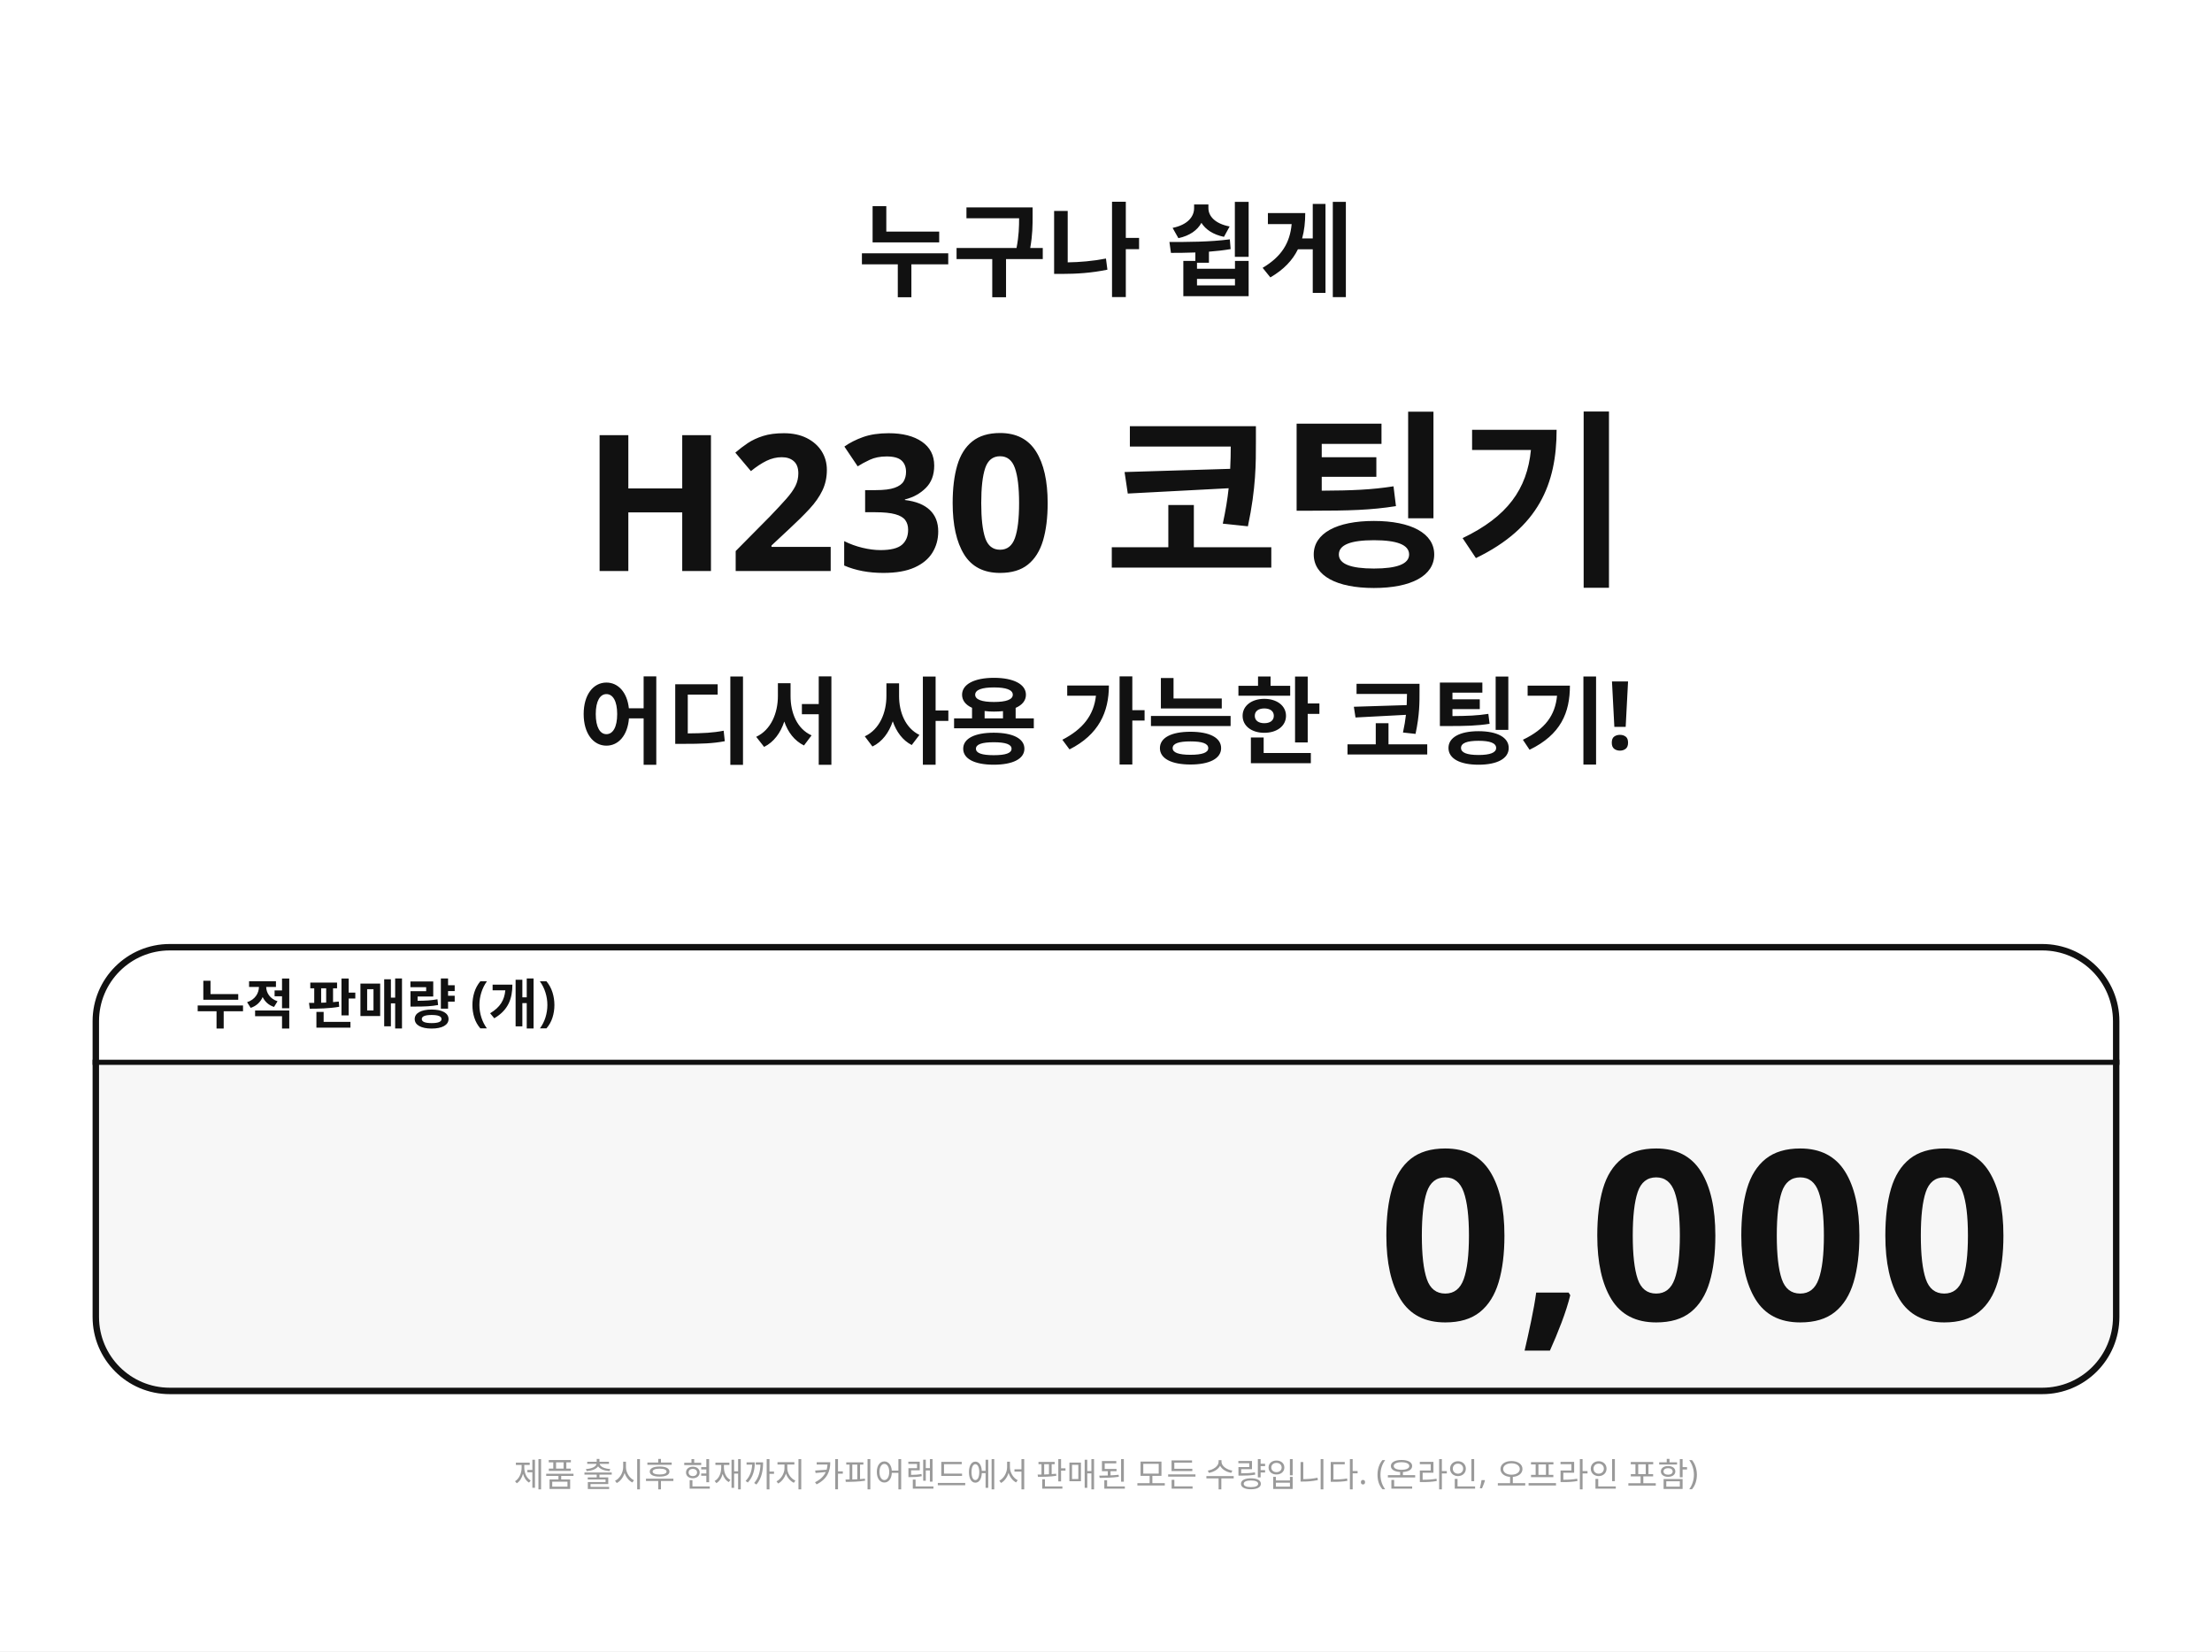
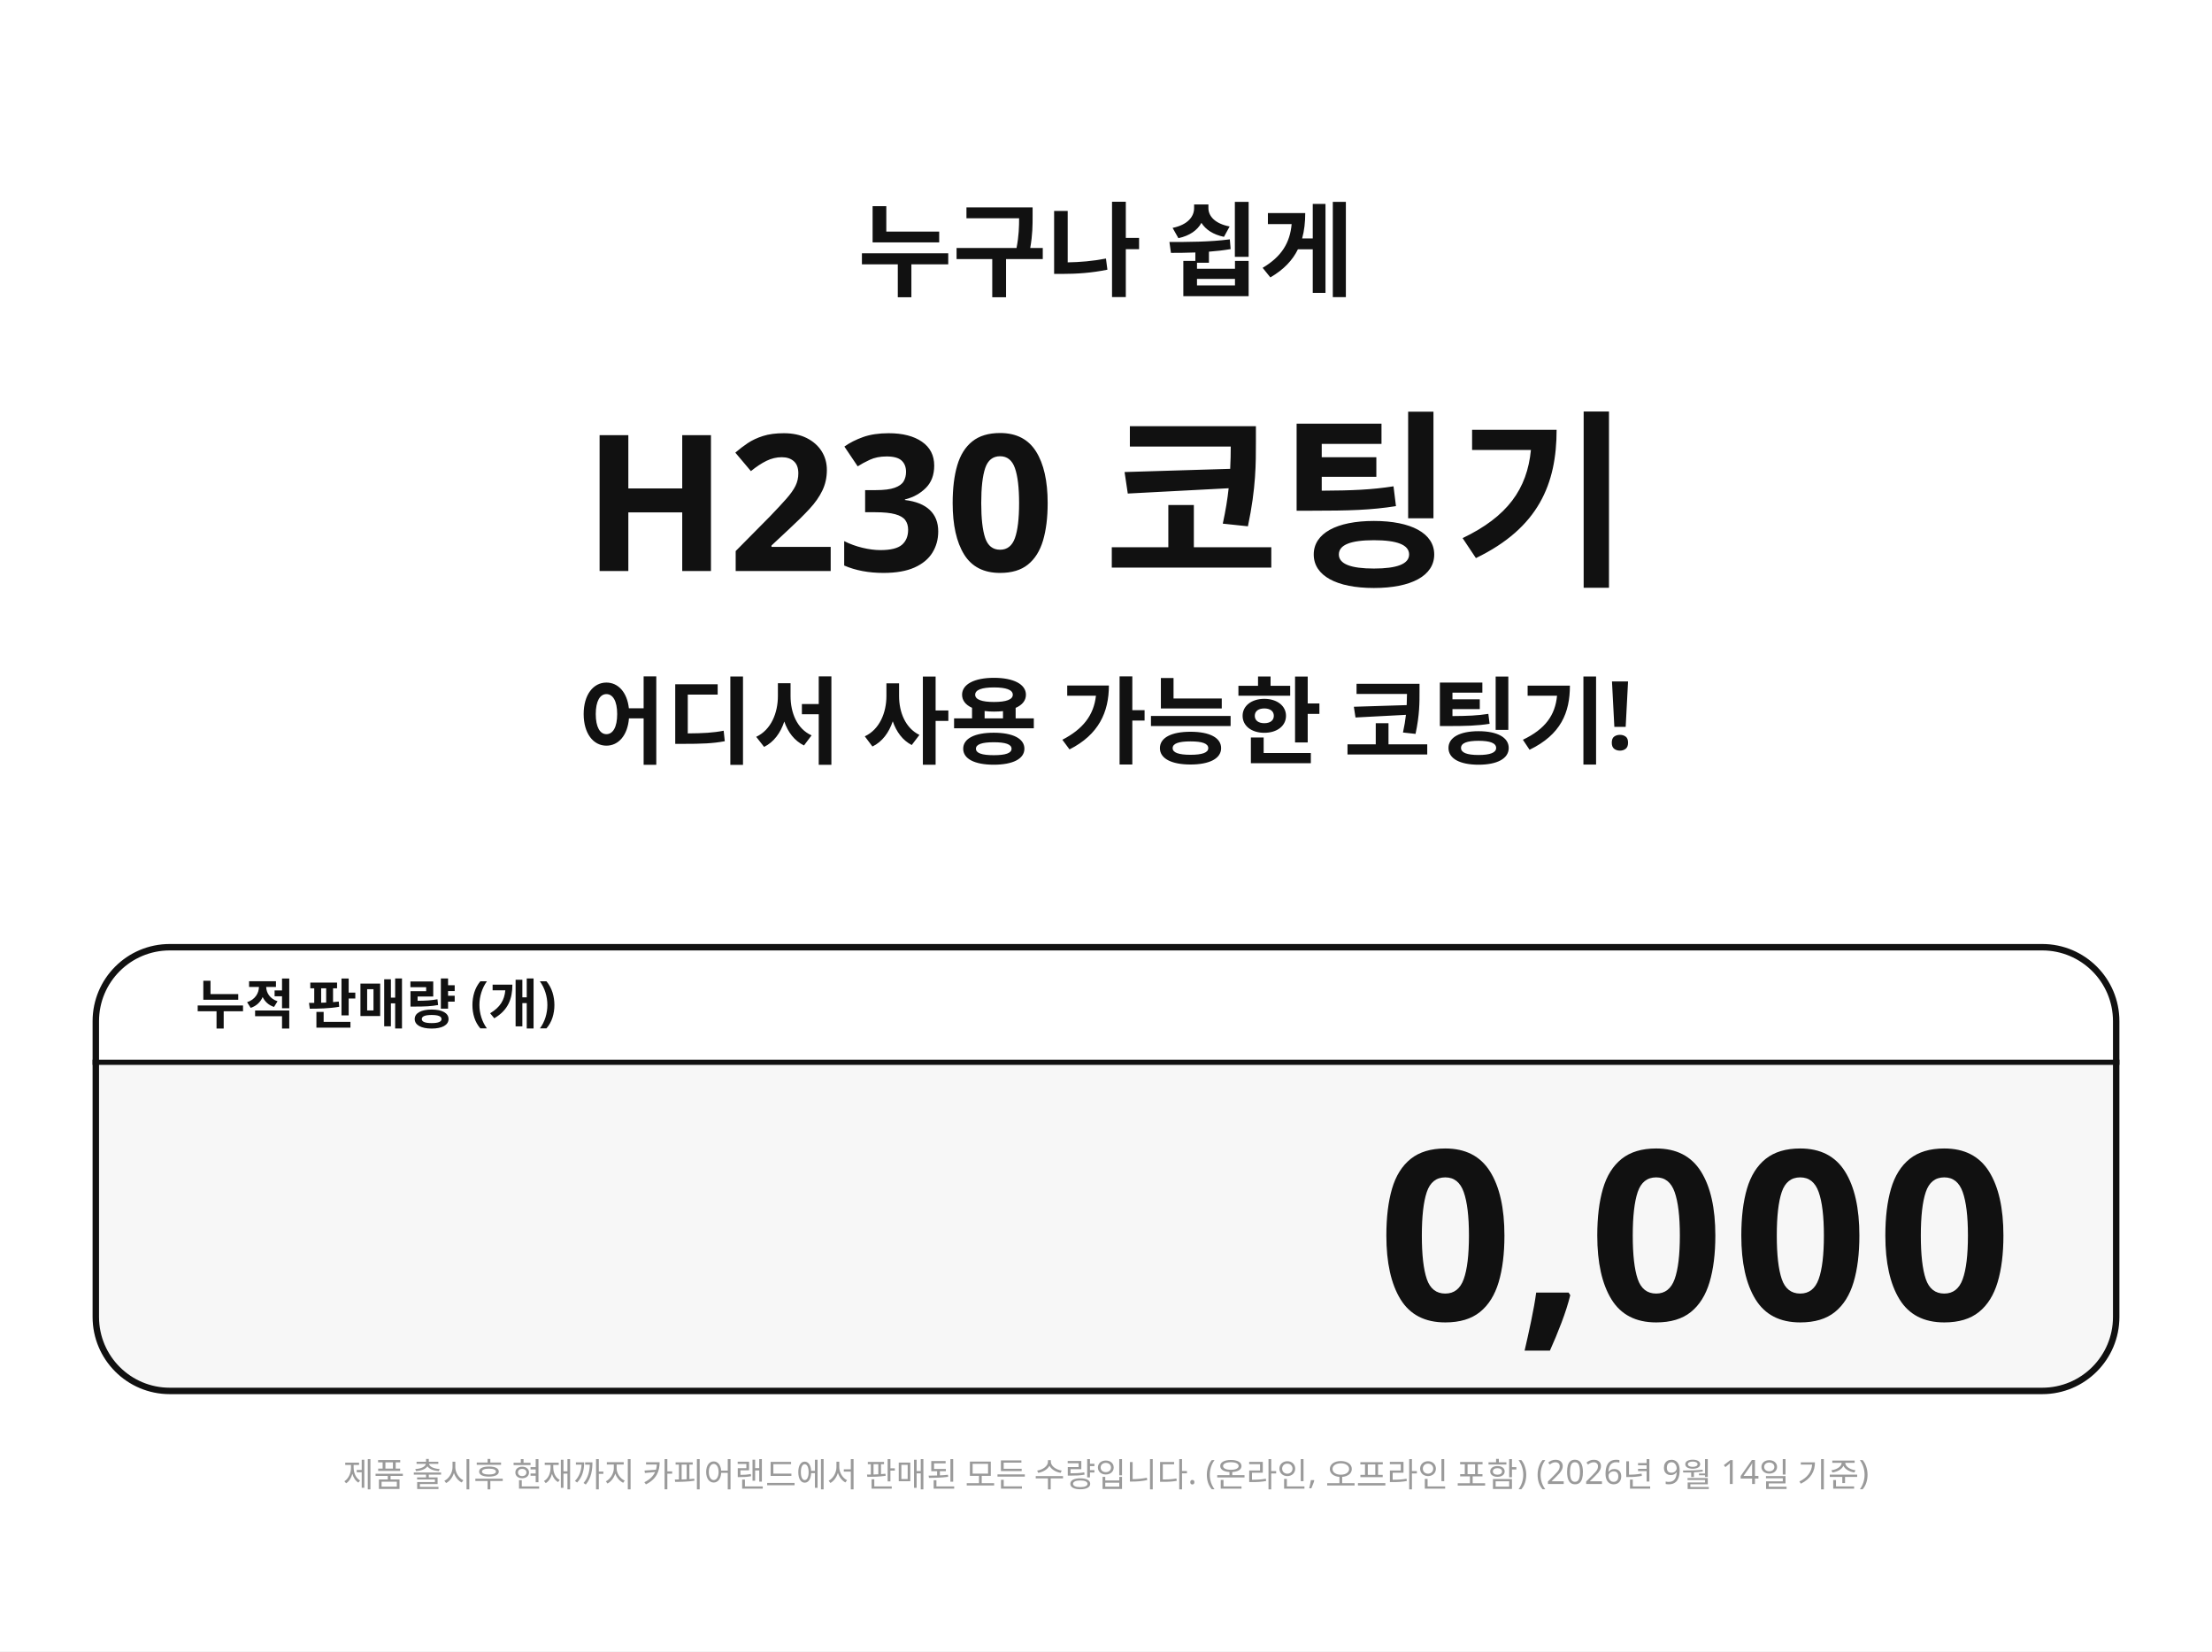
<svg xmlns="http://www.w3.org/2000/svg" width="860" height="642" viewBox="0 0 860 642" role="img">
  <defs>
    <clipPath id="odo-cell">
      <rect x="-32.0" y="-55.0" width="64" height="110" />
    </clipPath>
    <clipPath id="box-clip">
      <rect x="36" y="367" width="788" height="175" rx="30" ry="30" />
    </clipPath>
    <g id="odo">
      <text x="0" y="0" text-anchor="middle" dominant-baseline="central" font-family="'Pretendard','Malgun Gothic','Apple SD Gothic Neo',sans-serif" font-weight="900" font-size="92" fill="#111111">0</text>
      <text x="0" y="110" text-anchor="middle" dominant-baseline="central" font-family="'Pretendard','Malgun Gothic','Apple SD Gothic Neo',sans-serif" font-weight="900" font-size="92" fill="#111111">1</text>
      <text x="0" y="220" text-anchor="middle" dominant-baseline="central" font-family="'Pretendard','Malgun Gothic','Apple SD Gothic Neo',sans-serif" font-weight="900" font-size="92" fill="#111111">2</text>
      <text x="0" y="330" text-anchor="middle" dominant-baseline="central" font-family="'Pretendard','Malgun Gothic','Apple SD Gothic Neo',sans-serif" font-weight="900" font-size="92" fill="#111111">3</text>
      <text x="0" y="440" text-anchor="middle" dominant-baseline="central" font-family="'Pretendard','Malgun Gothic','Apple SD Gothic Neo',sans-serif" font-weight="900" font-size="92" fill="#111111">4</text>
      <text x="0" y="550" text-anchor="middle" dominant-baseline="central" font-family="'Pretendard','Malgun Gothic','Apple SD Gothic Neo',sans-serif" font-weight="900" font-size="92" fill="#111111">5</text>
      <text x="0" y="660" text-anchor="middle" dominant-baseline="central" font-family="'Pretendard','Malgun Gothic','Apple SD Gothic Neo',sans-serif" font-weight="900" font-size="92" fill="#111111">6</text>
      <text x="0" y="770" text-anchor="middle" dominant-baseline="central" font-family="'Pretendard','Malgun Gothic','Apple SD Gothic Neo',sans-serif" font-weight="900" font-size="92" fill="#111111">7</text>
      <text x="0" y="880" text-anchor="middle" dominant-baseline="central" font-family="'Pretendard','Malgun Gothic','Apple SD Gothic Neo',sans-serif" font-weight="900" font-size="92" fill="#111111">8</text>
      <text x="0" y="990" text-anchor="middle" dominant-baseline="central" font-family="'Pretendard','Malgun Gothic','Apple SD Gothic Neo',sans-serif" font-weight="900" font-size="92" fill="#111111">9</text>
      <text x="0" y="1100" text-anchor="middle" dominant-baseline="central" font-family="'Pretendard','Malgun Gothic','Apple SD Gothic Neo',sans-serif" font-weight="900" font-size="92" fill="#111111">0</text>
      <text x="0" y="1210" text-anchor="middle" dominant-baseline="central" font-family="'Pretendard','Malgun Gothic','Apple SD Gothic Neo',sans-serif" font-weight="900" font-size="92" fill="#111111">1</text>
      <text x="0" y="1320" text-anchor="middle" dominant-baseline="central" font-family="'Pretendard','Malgun Gothic','Apple SD Gothic Neo',sans-serif" font-weight="900" font-size="92" fill="#111111">2</text>
      <text x="0" y="1430" text-anchor="middle" dominant-baseline="central" font-family="'Pretendard','Malgun Gothic','Apple SD Gothic Neo',sans-serif" font-weight="900" font-size="92" fill="#111111">3</text>
      <text x="0" y="1540" text-anchor="middle" dominant-baseline="central" font-family="'Pretendard','Malgun Gothic','Apple SD Gothic Neo',sans-serif" font-weight="900" font-size="92" fill="#111111">4</text>
      <text x="0" y="1650" text-anchor="middle" dominant-baseline="central" font-family="'Pretendard','Malgun Gothic','Apple SD Gothic Neo',sans-serif" font-weight="900" font-size="92" fill="#111111">5</text>
      <text x="0" y="1760" text-anchor="middle" dominant-baseline="central" font-family="'Pretendard','Malgun Gothic','Apple SD Gothic Neo',sans-serif" font-weight="900" font-size="92" fill="#111111">6</text>
      <text x="0" y="1870" text-anchor="middle" dominant-baseline="central" font-family="'Pretendard','Malgun Gothic','Apple SD Gothic Neo',sans-serif" font-weight="900" font-size="92" fill="#111111">7</text>
      <text x="0" y="1980" text-anchor="middle" dominant-baseline="central" font-family="'Pretendard','Malgun Gothic','Apple SD Gothic Neo',sans-serif" font-weight="900" font-size="92" fill="#111111">8</text>
      <text x="0" y="2090" text-anchor="middle" dominant-baseline="central" font-family="'Pretendard','Malgun Gothic','Apple SD Gothic Neo',sans-serif" font-weight="900" font-size="92" fill="#111111">9</text>
      <text x="0" y="2200" text-anchor="middle" dominant-baseline="central" font-family="'Pretendard','Malgun Gothic','Apple SD Gothic Neo',sans-serif" font-weight="900" font-size="92" fill="#111111">0</text>
      <text x="0" y="2310" text-anchor="middle" dominant-baseline="central" font-family="'Pretendard','Malgun Gothic','Apple SD Gothic Neo',sans-serif" font-weight="900" font-size="92" fill="#111111">1</text>
      <text x="0" y="2420" text-anchor="middle" dominant-baseline="central" font-family="'Pretendard','Malgun Gothic','Apple SD Gothic Neo',sans-serif" font-weight="900" font-size="92" fill="#111111">2</text>
      <text x="0" y="2530" text-anchor="middle" dominant-baseline="central" font-family="'Pretendard','Malgun Gothic','Apple SD Gothic Neo',sans-serif" font-weight="900" font-size="92" fill="#111111">3</text>
      <text x="0" y="2640" text-anchor="middle" dominant-baseline="central" font-family="'Pretendard','Malgun Gothic','Apple SD Gothic Neo',sans-serif" font-weight="900" font-size="92" fill="#111111">4</text>
      <text x="0" y="2750" text-anchor="middle" dominant-baseline="central" font-family="'Pretendard','Malgun Gothic','Apple SD Gothic Neo',sans-serif" font-weight="900" font-size="92" fill="#111111">5</text>
      <text x="0" y="2860" text-anchor="middle" dominant-baseline="central" font-family="'Pretendard','Malgun Gothic','Apple SD Gothic Neo',sans-serif" font-weight="900" font-size="92" fill="#111111">6</text>
      <text x="0" y="2970" text-anchor="middle" dominant-baseline="central" font-family="'Pretendard','Malgun Gothic','Apple SD Gothic Neo',sans-serif" font-weight="900" font-size="92" fill="#111111">7</text>
      <text x="0" y="3080" text-anchor="middle" dominant-baseline="central" font-family="'Pretendard','Malgun Gothic','Apple SD Gothic Neo',sans-serif" font-weight="900" font-size="92" fill="#111111">8</text>
      <text x="0" y="3190" text-anchor="middle" dominant-baseline="central" font-family="'Pretendard','Malgun Gothic','Apple SD Gothic Neo',sans-serif" font-weight="900" font-size="92" fill="#111111">9</text>
      <text x="0" y="3300" text-anchor="middle" dominant-baseline="central" font-family="'Pretendard','Malgun Gothic','Apple SD Gothic Neo',sans-serif" font-weight="900" font-size="92" fill="#111111">0</text>
      <text x="0" y="3410" text-anchor="middle" dominant-baseline="central" font-family="'Pretendard','Malgun Gothic','Apple SD Gothic Neo',sans-serif" font-weight="900" font-size="92" fill="#111111">1</text>
      <text x="0" y="3520" text-anchor="middle" dominant-baseline="central" font-family="'Pretendard','Malgun Gothic','Apple SD Gothic Neo',sans-serif" font-weight="900" font-size="92" fill="#111111">2</text>
      <text x="0" y="3630" text-anchor="middle" dominant-baseline="central" font-family="'Pretendard','Malgun Gothic','Apple SD Gothic Neo',sans-serif" font-weight="900" font-size="92" fill="#111111">3</text>
      <text x="0" y="3740" text-anchor="middle" dominant-baseline="central" font-family="'Pretendard','Malgun Gothic','Apple SD Gothic Neo',sans-serif" font-weight="900" font-size="92" fill="#111111">4</text>
      <text x="0" y="3850" text-anchor="middle" dominant-baseline="central" font-family="'Pretendard','Malgun Gothic','Apple SD Gothic Neo',sans-serif" font-weight="900" font-size="92" fill="#111111">5</text>
      <text x="0" y="3960" text-anchor="middle" dominant-baseline="central" font-family="'Pretendard','Malgun Gothic','Apple SD Gothic Neo',sans-serif" font-weight="900" font-size="92" fill="#111111">6</text>
      <text x="0" y="4070" text-anchor="middle" dominant-baseline="central" font-family="'Pretendard','Malgun Gothic','Apple SD Gothic Neo',sans-serif" font-weight="900" font-size="92" fill="#111111">7</text>
      <text x="0" y="4180" text-anchor="middle" dominant-baseline="central" font-family="'Pretendard','Malgun Gothic','Apple SD Gothic Neo',sans-serif" font-weight="900" font-size="92" fill="#111111">8</text>
      <text x="0" y="4290" text-anchor="middle" dominant-baseline="central" font-family="'Pretendard','Malgun Gothic','Apple SD Gothic Neo',sans-serif" font-weight="900" font-size="92" fill="#111111">9</text>
      <text x="0" y="4400" text-anchor="middle" dominant-baseline="central" font-family="'Pretendard','Malgun Gothic','Apple SD Gothic Neo',sans-serif" font-weight="900" font-size="92" fill="#111111">0</text>
      <text x="0" y="4510" text-anchor="middle" dominant-baseline="central" font-family="'Pretendard','Malgun Gothic','Apple SD Gothic Neo',sans-serif" font-weight="900" font-size="92" fill="#111111">1</text>
      <text x="0" y="4620" text-anchor="middle" dominant-baseline="central" font-family="'Pretendard','Malgun Gothic','Apple SD Gothic Neo',sans-serif" font-weight="900" font-size="92" fill="#111111">2</text>
      <text x="0" y="4730" text-anchor="middle" dominant-baseline="central" font-family="'Pretendard','Malgun Gothic','Apple SD Gothic Neo',sans-serif" font-weight="900" font-size="92" fill="#111111">3</text>
      <text x="0" y="4840" text-anchor="middle" dominant-baseline="central" font-family="'Pretendard','Malgun Gothic','Apple SD Gothic Neo',sans-serif" font-weight="900" font-size="92" fill="#111111">4</text>
      <text x="0" y="4950" text-anchor="middle" dominant-baseline="central" font-family="'Pretendard','Malgun Gothic','Apple SD Gothic Neo',sans-serif" font-weight="900" font-size="92" fill="#111111">5</text>
      <text x="0" y="5060" text-anchor="middle" dominant-baseline="central" font-family="'Pretendard','Malgun Gothic','Apple SD Gothic Neo',sans-serif" font-weight="900" font-size="92" fill="#111111">6</text>
      <text x="0" y="5170" text-anchor="middle" dominant-baseline="central" font-family="'Pretendard','Malgun Gothic','Apple SD Gothic Neo',sans-serif" font-weight="900" font-size="92" fill="#111111">7</text>
      <text x="0" y="5280" text-anchor="middle" dominant-baseline="central" font-family="'Pretendard','Malgun Gothic','Apple SD Gothic Neo',sans-serif" font-weight="900" font-size="92" fill="#111111">8</text>
      <text x="0" y="5390" text-anchor="middle" dominant-baseline="central" font-family="'Pretendard','Malgun Gothic','Apple SD Gothic Neo',sans-serif" font-weight="900" font-size="92" fill="#111111">9</text>
      <text x="0" y="5500" text-anchor="middle" dominant-baseline="central" font-family="'Pretendard','Malgun Gothic','Apple SD Gothic Neo',sans-serif" font-weight="900" font-size="92" fill="#111111">0</text>
      <text x="0" y="5610" text-anchor="middle" dominant-baseline="central" font-family="'Pretendard','Malgun Gothic','Apple SD Gothic Neo',sans-serif" font-weight="900" font-size="92" fill="#111111">1</text>
      <text x="0" y="5720" text-anchor="middle" dominant-baseline="central" font-family="'Pretendard','Malgun Gothic','Apple SD Gothic Neo',sans-serif" font-weight="900" font-size="92" fill="#111111">2</text>
      <text x="0" y="5830" text-anchor="middle" dominant-baseline="central" font-family="'Pretendard','Malgun Gothic','Apple SD Gothic Neo',sans-serif" font-weight="900" font-size="92" fill="#111111">3</text>
      <text x="0" y="5940" text-anchor="middle" dominant-baseline="central" font-family="'Pretendard','Malgun Gothic','Apple SD Gothic Neo',sans-serif" font-weight="900" font-size="92" fill="#111111">4</text>
      <text x="0" y="6050" text-anchor="middle" dominant-baseline="central" font-family="'Pretendard','Malgun Gothic','Apple SD Gothic Neo',sans-serif" font-weight="900" font-size="92" fill="#111111">5</text>
      <text x="0" y="6160" text-anchor="middle" dominant-baseline="central" font-family="'Pretendard','Malgun Gothic','Apple SD Gothic Neo',sans-serif" font-weight="900" font-size="92" fill="#111111">6</text>
      <text x="0" y="6270" text-anchor="middle" dominant-baseline="central" font-family="'Pretendard','Malgun Gothic','Apple SD Gothic Neo',sans-serif" font-weight="900" font-size="92" fill="#111111">7</text>
      <text x="0" y="6380" text-anchor="middle" dominant-baseline="central" font-family="'Pretendard','Malgun Gothic','Apple SD Gothic Neo',sans-serif" font-weight="900" font-size="92" fill="#111111">8</text>
      <text x="0" y="6490" text-anchor="middle" dominant-baseline="central" font-family="'Pretendard','Malgun Gothic','Apple SD Gothic Neo',sans-serif" font-weight="900" font-size="92" fill="#111111">9</text>
    </g>
  </defs>
  <rect x="0" y="0" width="860" height="642" fill="#ffffff" />
  <text x="430.0" y="112" text-anchor="middle" font-family="'Pretendard','Malgun Gothic','Apple SD Gothic Neo',sans-serif" font-weight="800" font-size="40" fill="#111111">누구나 쉽게</text>
  <text x="430.0" y="222" text-anchor="middle" font-family="'Pretendard','Malgun Gothic','Apple SD Gothic Neo',sans-serif" font-weight="800" font-size="74" fill="#111111">H230 코팅기</text>
  <text x="430.0" y="294" text-anchor="middle" font-family="'Pretendard','Malgun Gothic','Apple SD Gothic Neo',sans-serif" font-weight="700" font-size="37" fill="#111111">어디서 사용 가능한 코팅기!</text>
  <g clip-path="url(#box-clip)">
    <rect x="36" y="367" width="788" height="175" fill="#F7F7F7" />
    <rect x="36" y="367" width="788" height="46" fill="#ffffff" />
    <line x1="36" y1="413" x2="824" y2="413" stroke="#111111" stroke-width="2" />
  </g>
  <rect x="37.25" y="368.25" width="785.5" height="172.5" rx="28.75" ry="28.75" fill="none" stroke="#111111" stroke-width="2.5" />
  <text x="76" y="398" font-family="'Pretendard','Malgun Gothic','Apple SD Gothic Neo',sans-serif" font-weight="700" font-size="21" fill="#111111">누적 판매량 (개)</text>
  <g transform="translate(562.00,477.50) scale(1)">
    <g clip-path="url(#odo-cell)">
      <use href="#odo">
        <animateTransform attributeName="transform" type="translate" calcMode="spline" keyTimes="0;0.350;1" keySplines="0.12 0.9 0.2 1;0 0 1 1" values="0 0;0 -2640;0 -2640" dur="3.4s" repeatCount="indefinite" />
      </use>
    </g>
  </g>
  <text x="603.00" y="477.50" text-anchor="middle" dominant-baseline="central" font-family="'Pretendard','Malgun Gothic','Apple SD Gothic Neo',sans-serif" font-weight="900" font-size="92.00" fill="#111111">,</text>
  <g transform="translate(644.00,477.50) scale(1)">
    <g clip-path="url(#odo-cell)">
      <use href="#odo">
        <animateTransform attributeName="transform" type="translate" calcMode="spline" keyTimes="0;0.420;1" keySplines="0.12 0.9 0.2 1;0 0 1 1" values="0 0;0 -3960;0 -3960" dur="3.4s" repeatCount="indefinite" />
      </use>
    </g>
  </g>
  <g transform="translate(700.00,477.50) scale(1)">
    <g clip-path="url(#odo-cell)">
      <use href="#odo">
        <animateTransform attributeName="transform" type="translate" calcMode="spline" keyTimes="0;0.490;1" keySplines="0.12 0.9 0.2 1;0 0 1 1" values="0 0;0 -4510;0 -4510" dur="3.4s" repeatCount="indefinite" />
      </use>
    </g>
  </g>
  <g transform="translate(756.00,477.50) scale(1)">
    <g clip-path="url(#odo-cell)">
      <use href="#odo">
        <animateTransform attributeName="transform" type="translate" calcMode="spline" keyTimes="0;0.560;1" keySplines="0.12 0.9 0.2 1;0 0 1 1" values="0 0;0 -5940;0 -5940" dur="3.4s" repeatCount="indefinite" />
      </use>
    </g>
  </g>
-   <text x="430.0" y="578" text-anchor="middle" font-family="'Pretendard','Malgun Gothic','Apple SD Gothic Neo',sans-serif" font-weight="400" font-size="13" fill="#9A9A9A">제품 출시후 현재까지 카피어랜드에서 판매된 모든 수량입니다. (온라인, 오프라인 포함)</text>
+   <text x="430.0" y="578" text-anchor="middle" font-family="'Pretendard','Malgun Gothic','Apple SD Gothic Neo',sans-serif" font-weight="400" font-size="13" fill="#9A9A9A">제품 출시후 현재까지 카피어랜드에서 판매된 모든 수량입니다. (온라인, 오프라인 포함) (2026년 9월 14일 기준)</text>
</svg>
